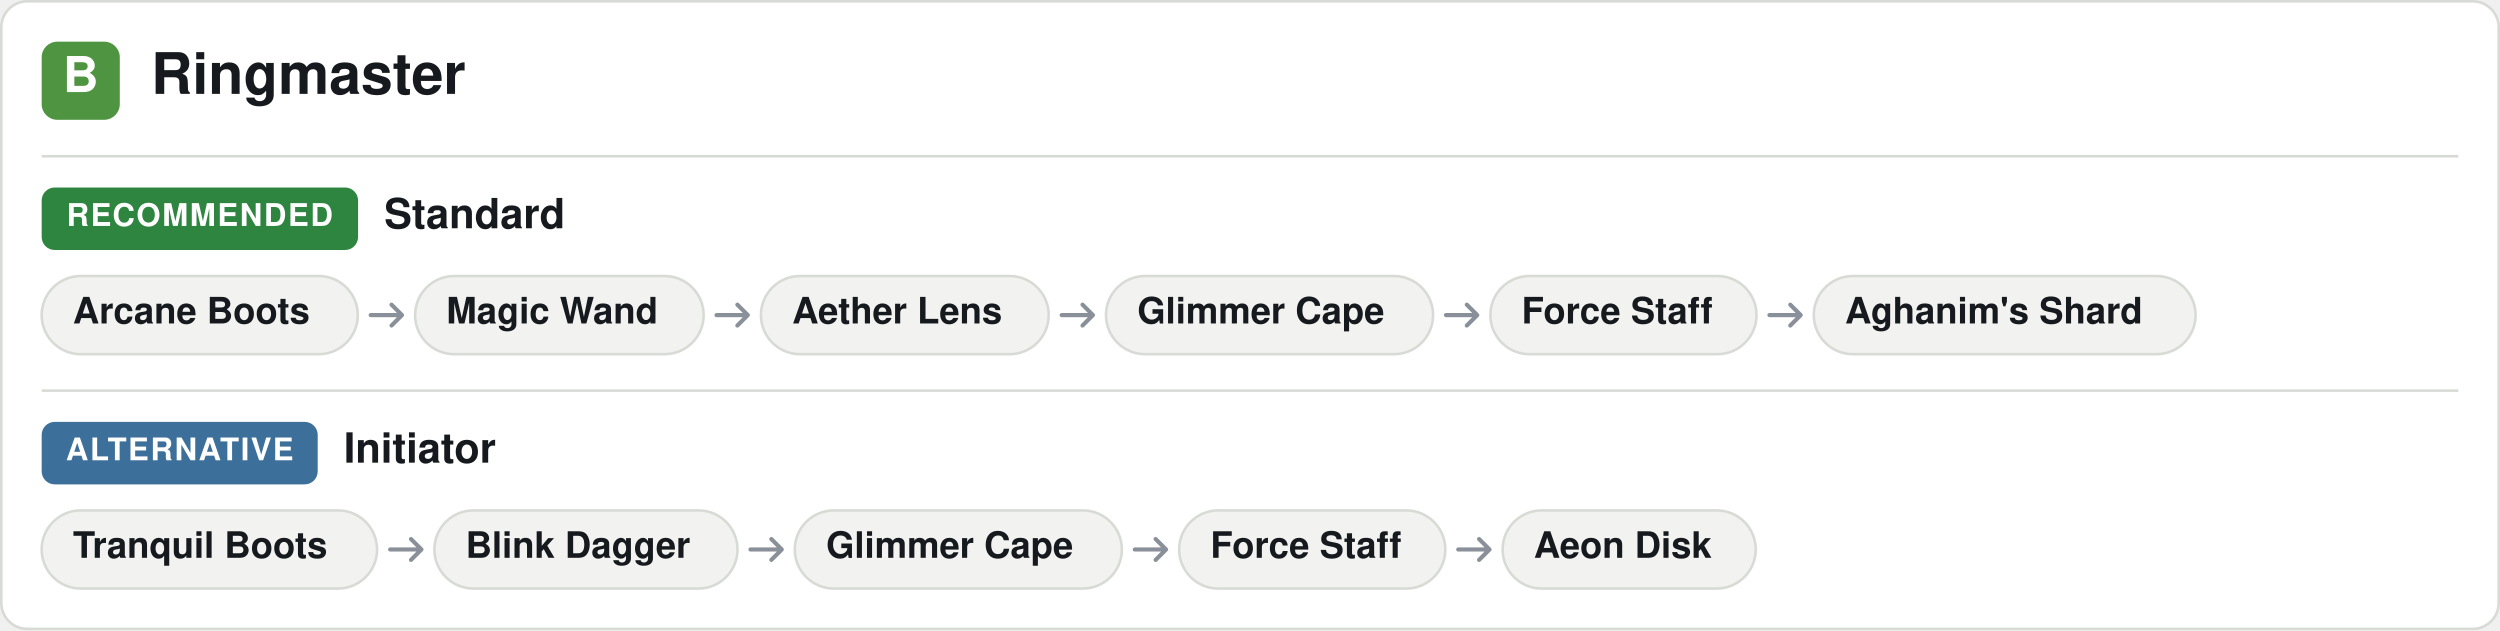
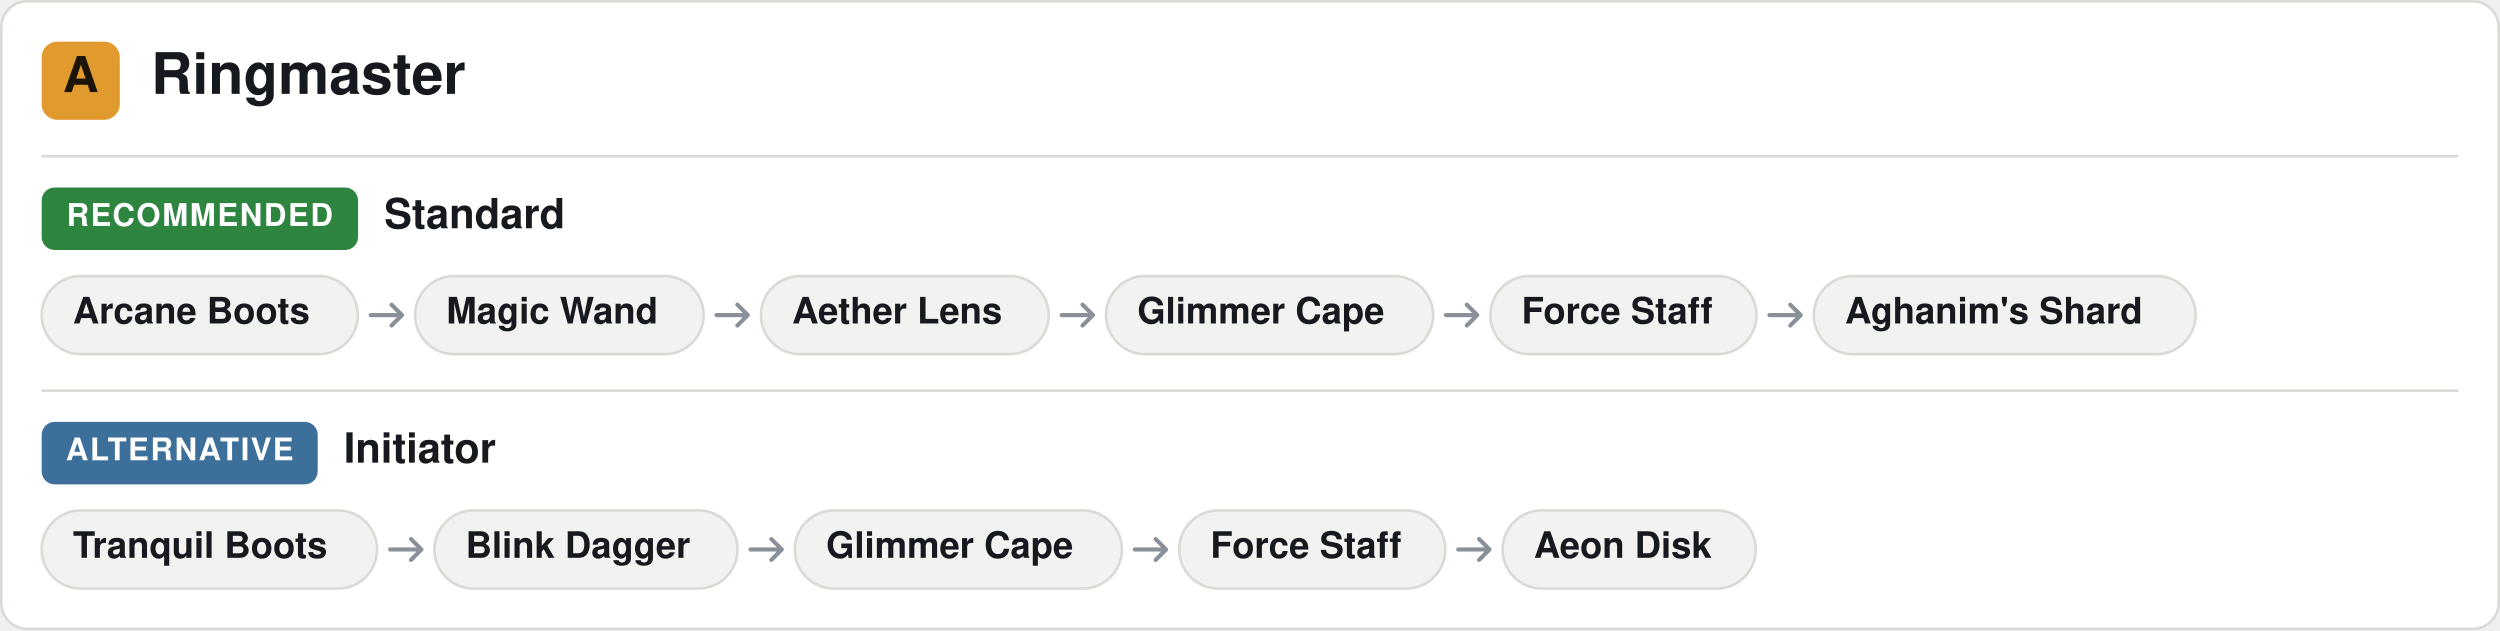
<svg xmlns="http://www.w3.org/2000/svg" viewBox="0 0 960 242" width="960" height="242" role="img" aria-label="Ringmaster builds for patch 7.42">
  <style>
.card{fill:#ffffff;stroke:#d8dbd5}
.pill{fill:#f2f3f0;stroke:#d8dbd5}
.ink{fill:#16191d}
.muted{fill:#5b6168}
.sep{stroke:#d8dbd5}
.up{fill:#2d8540}.down{fill:#b8352a}.steady{fill:#687079}.rework{fill:#7448ab}
.rec{fill:#2d8540}.alt{fill:#3c6f9a}
.arrow{stroke:#8a9099;fill:none}
@media (prefers-color-scheme: dark){
.card{fill:#1a1d22;stroke:#2b3037}
.pill{fill:#111317;stroke:#2b3037}
.ink{fill:#e6e8eb}
.muted{fill:#9ba2ab}
.sep{stroke:#2b3037}
.up{fill:#5cc46f}.down{fill:#ef6c60}.steady{fill:#9ba2ab}.rework{fill:#ad8ae3}
.rec{fill:#3f9a52}.alt{fill:#4f88b8}
.arrow{stroke:#6f767f}
}
text{font-family:'Segoe UI',Helvetica,Arial,sans-serif;font-weight:700}
</style>
  <rect class="card" x="0.5" y="0.5" width="959" height="241" rx="10" />
-   <rect x="16" y="16" width="30" height="30" rx="6" fill="#4f9440" />
-   <text x="31" y="31" fill="#ffffff" font-size="19" text-anchor="middle" dominant-baseline="central">B</text>
+   <rect x="16" y="16" width="30" height="30" rx="6" fill="#e09a2e" />
+   <text x="31" y="31" fill="#1c1406" font-size="19" text-anchor="middle" dominant-baseline="central">A</text>
  <text class="ink" x="58" y="31" font-size="22" dominant-baseline="central">Ringmaster</text>
  <line class="sep" x1="16" x2="944" y1="60" y2="60" />
  <rect class="rec" x="16" y="72" width="121.5" height="24" rx="5" />
  <text x="76.7" y="84" fill="#ffffff" font-size="12" letter-spacing="0.6" text-anchor="middle" dominant-baseline="central">RECOMMENDED</text>
  <text class="ink" x="147.5" y="84" font-size="16" dominant-baseline="central">Standard</text>
  <rect class="pill" x="16.0" y="106" width="121.4" height="30" rx="15.0" />
  <text class="ink" x="28.0" y="121.0" font-size="14" dominant-baseline="central">Arcane Boots</text>
  <path class="arrow" stroke-width="1.6" stroke-linecap="round" stroke-linejoin="round" d="M142.353,121.0 H154.353 M150.353,117.0 L154.353,121.0 L150.353,125.0" />
  <rect class="pill" x="159.4" y="106" width="110.8" height="30" rx="15.0" />
  <text class="ink" x="171.4" y="121.0" font-size="14" dominant-baseline="central">Magic Wand</text>
  <path class="arrow" stroke-width="1.6" stroke-linecap="round" stroke-linejoin="round" d="M275.157,121.0 H287.157 M283.157,117.0 L287.157,121.0 L283.157,125.0" />
  <rect class="pill" x="292.2" y="106" width="110.5" height="30" rx="15.0" />
  <text class="ink" x="304.2" y="121.0" font-size="14" dominant-baseline="central">Aether Lens</text>
  <path class="arrow" stroke-width="1.6" stroke-linecap="round" stroke-linejoin="round" d="M407.693,121.0 H419.693 M415.693,117.0 L419.693,121.0 L415.693,125.0" />
  <rect class="pill" x="424.7" y="106" width="125.6" height="30" rx="15.0" />
  <text class="ink" x="436.7" y="121.0" font-size="14" dominant-baseline="central">Glimmer Cape</text>
  <path class="arrow" stroke-width="1.6" stroke-linecap="round" stroke-linejoin="round" d="M555.26,121.0 H567.26 M563.26,117.0 L567.26,121.0 L563.26,125.0" />
  <rect class="pill" x="572.3" y="106" width="102.2" height="30" rx="15.0" />
  <text class="ink" x="584.3" y="121.0" font-size="14" dominant-baseline="central">Force Staff</text>
  <path class="arrow" stroke-width="1.6" stroke-linecap="round" stroke-linejoin="round" d="M679.47,121.0 H691.47 M687.47,117.0 L691.47,121.0 L687.47,125.0" />
  <rect class="pill" x="696.5" y="106" width="146.6" height="30" rx="15.0" />
  <text class="ink" x="708.5" y="121.0" font-size="14" dominant-baseline="central">Aghanim's Shard</text>
  <line class="sep" x1="16" x2="944" y1="150" y2="150" />
  <rect class="alt" x="16" y="162" width="106.0" height="24" rx="5" />
  <text x="69.0" y="174" fill="#ffffff" font-size="12" letter-spacing="0.6" text-anchor="middle" dominant-baseline="central">ALTERNATIVE</text>
  <text class="ink" x="132.0" y="174" font-size="16" dominant-baseline="central">Initiator</text>
  <rect class="pill" x="16.0" y="196" width="128.8" height="30" rx="15.0" />
  <text class="ink" x="28.0" y="211.0" font-size="14" dominant-baseline="central">Tranquil Boots</text>
  <path class="arrow" stroke-width="1.6" stroke-linecap="round" stroke-linejoin="round" d="M149.827,211.0 H161.827 M157.827,207.0 L161.827,211.0 L157.827,215.0" />
  <rect class="pill" x="166.8" y="196" width="116.4" height="30" rx="15.0" />
  <text class="ink" x="178.8" y="211.0" font-size="14" dominant-baseline="central">Blink Dagger</text>
  <path class="arrow" stroke-width="1.6" stroke-linecap="round" stroke-linejoin="round" d="M288.198,211.0 H300.198 M296.198,207.0 L300.198,211.0 L296.198,215.0" />
  <rect class="pill" x="305.2" y="196" width="125.6" height="30" rx="15.0" />
  <text class="ink" x="317.2" y="211.0" font-size="14" dominant-baseline="central">Glimmer Cape</text>
  <path class="arrow" stroke-width="1.6" stroke-linecap="round" stroke-linejoin="round" d="M435.764,211.0 H447.764 M443.764,207.0 L447.764,211.0 L443.764,215.0" />
  <rect class="pill" x="452.8" y="196" width="102.2" height="30" rx="15.0" />
  <text class="ink" x="464.8" y="211.0" font-size="14" dominant-baseline="central">Force Staff</text>
  <path class="arrow" stroke-width="1.6" stroke-linecap="round" stroke-linejoin="round" d="M559.974,211.0 H571.974 M567.974,207.0 L571.974,211.0 L567.974,215.0" />
  <rect class="pill" x="577.0" y="196" width="97.2" height="30" rx="15.0" />
  <text class="ink" x="589.0" y="211.0" font-size="14" dominant-baseline="central">Aeon Disk</text>
</svg>
